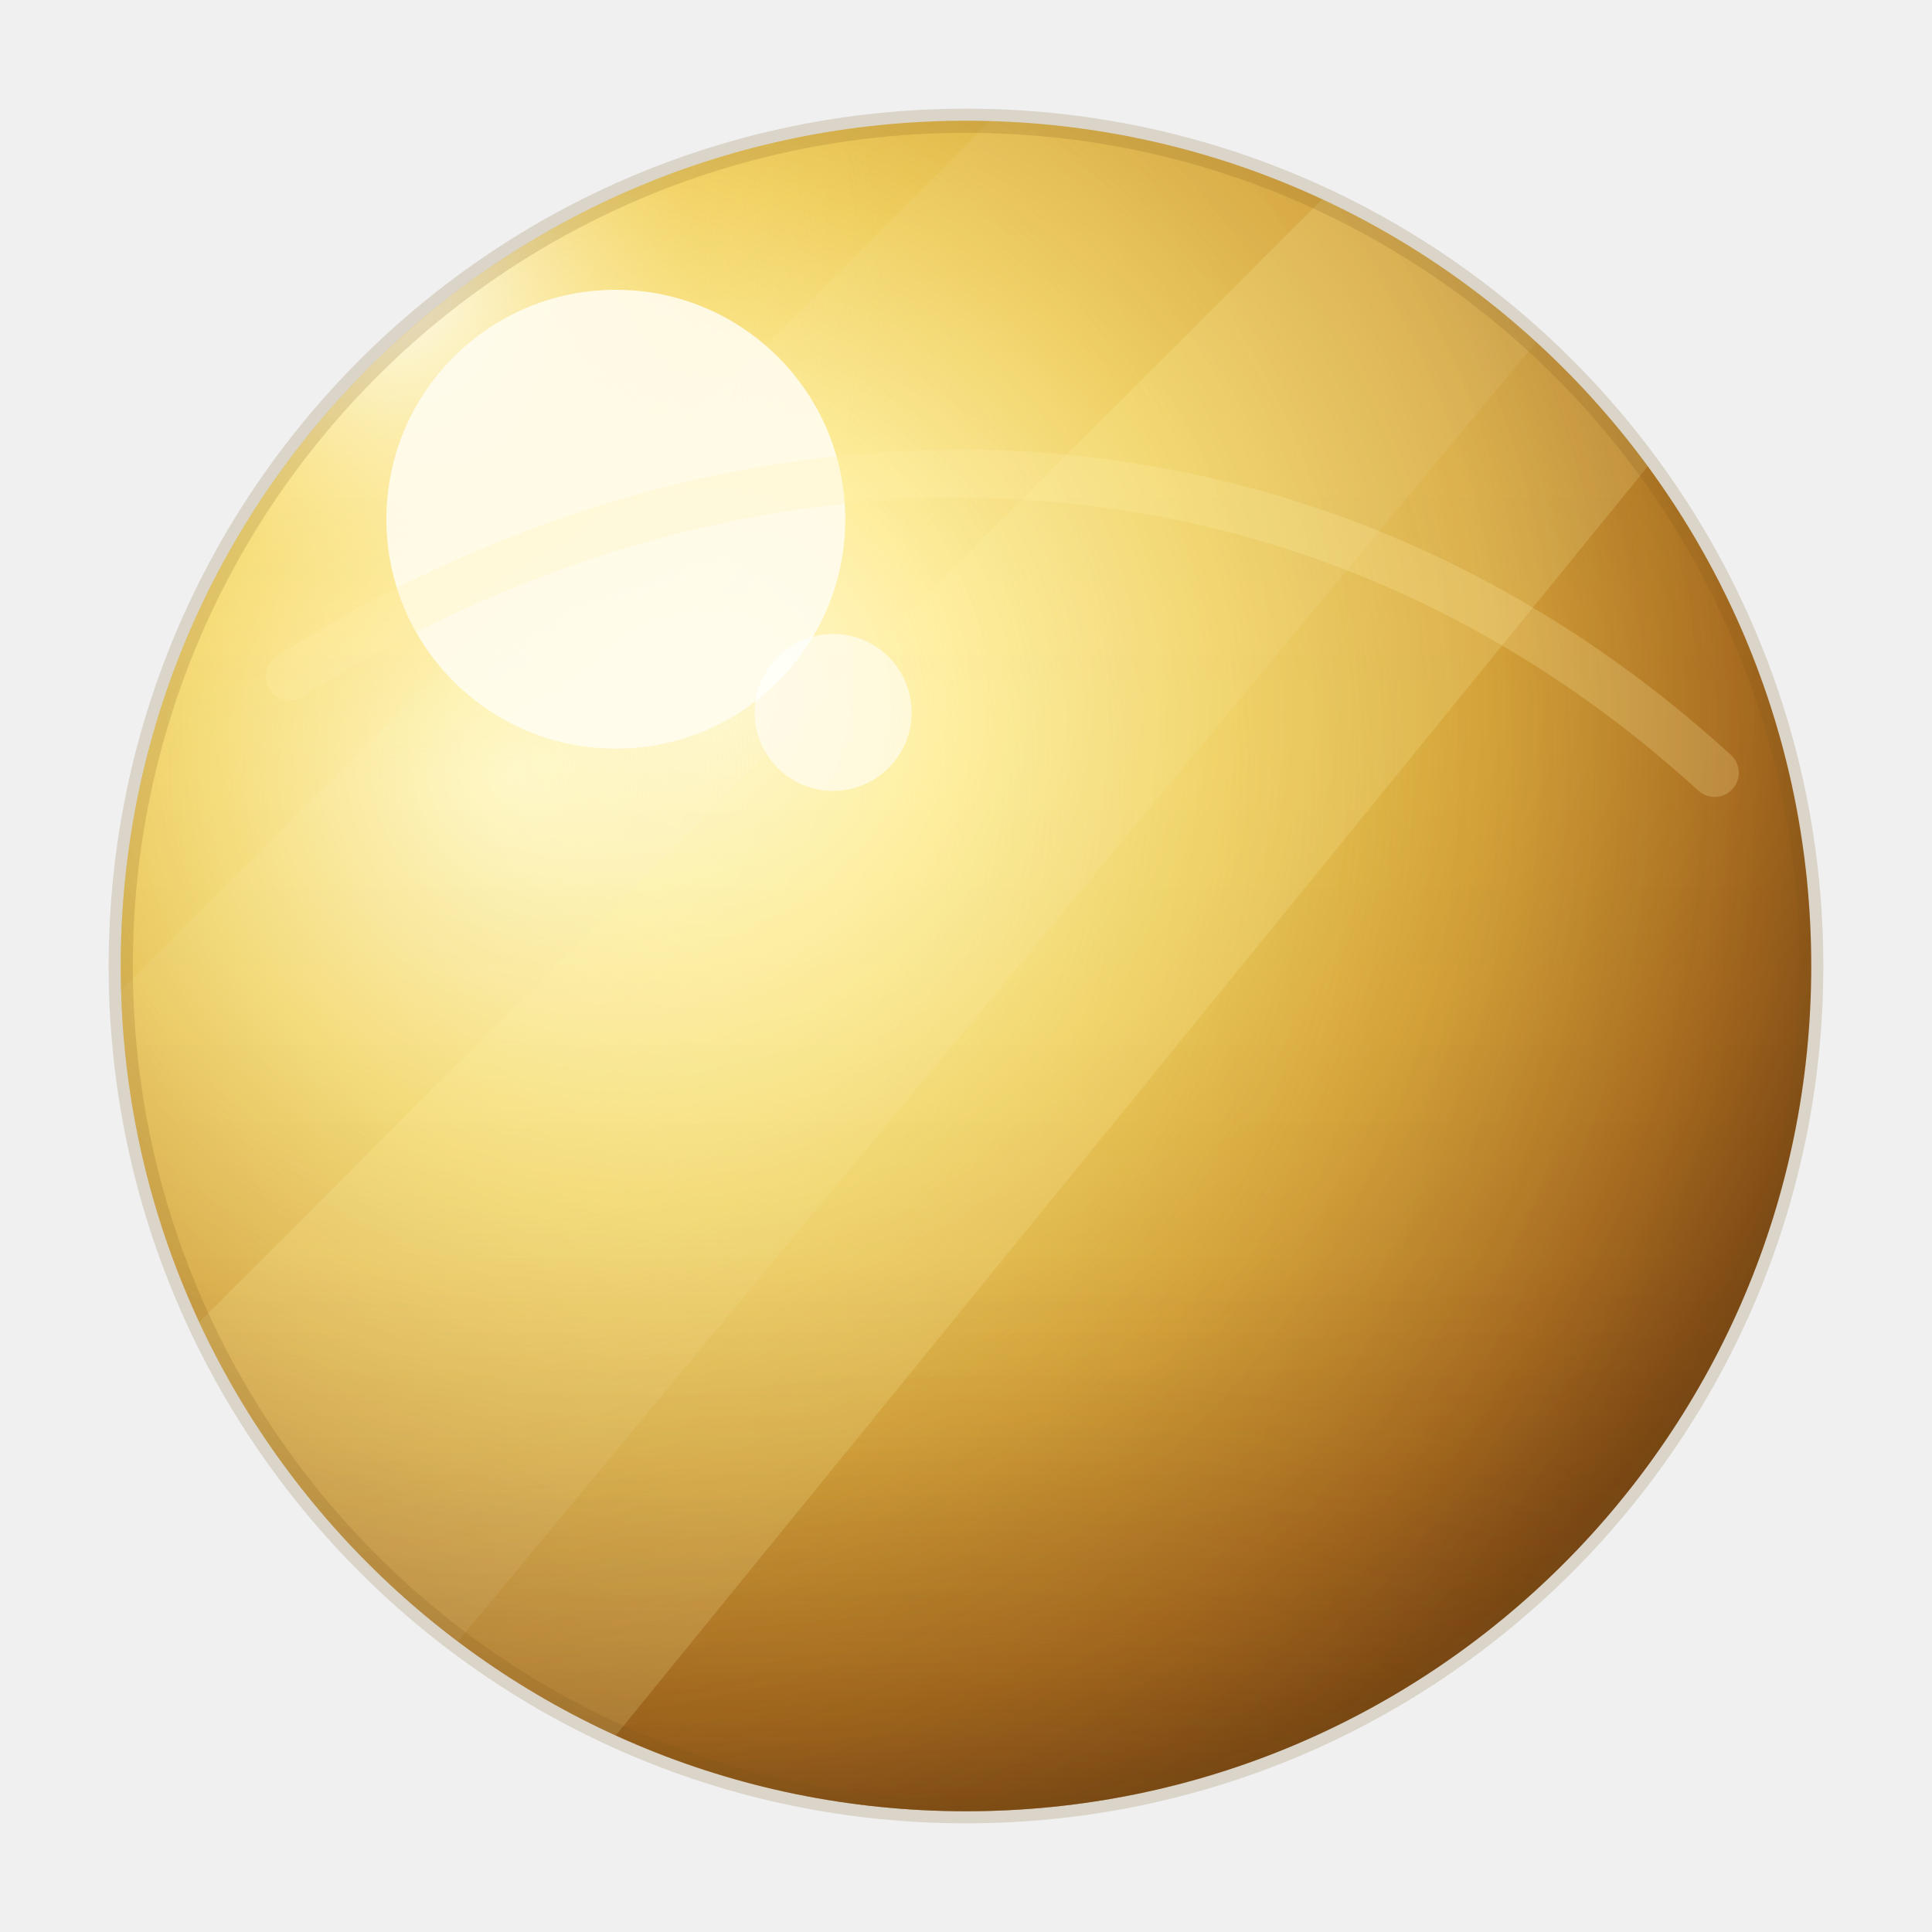
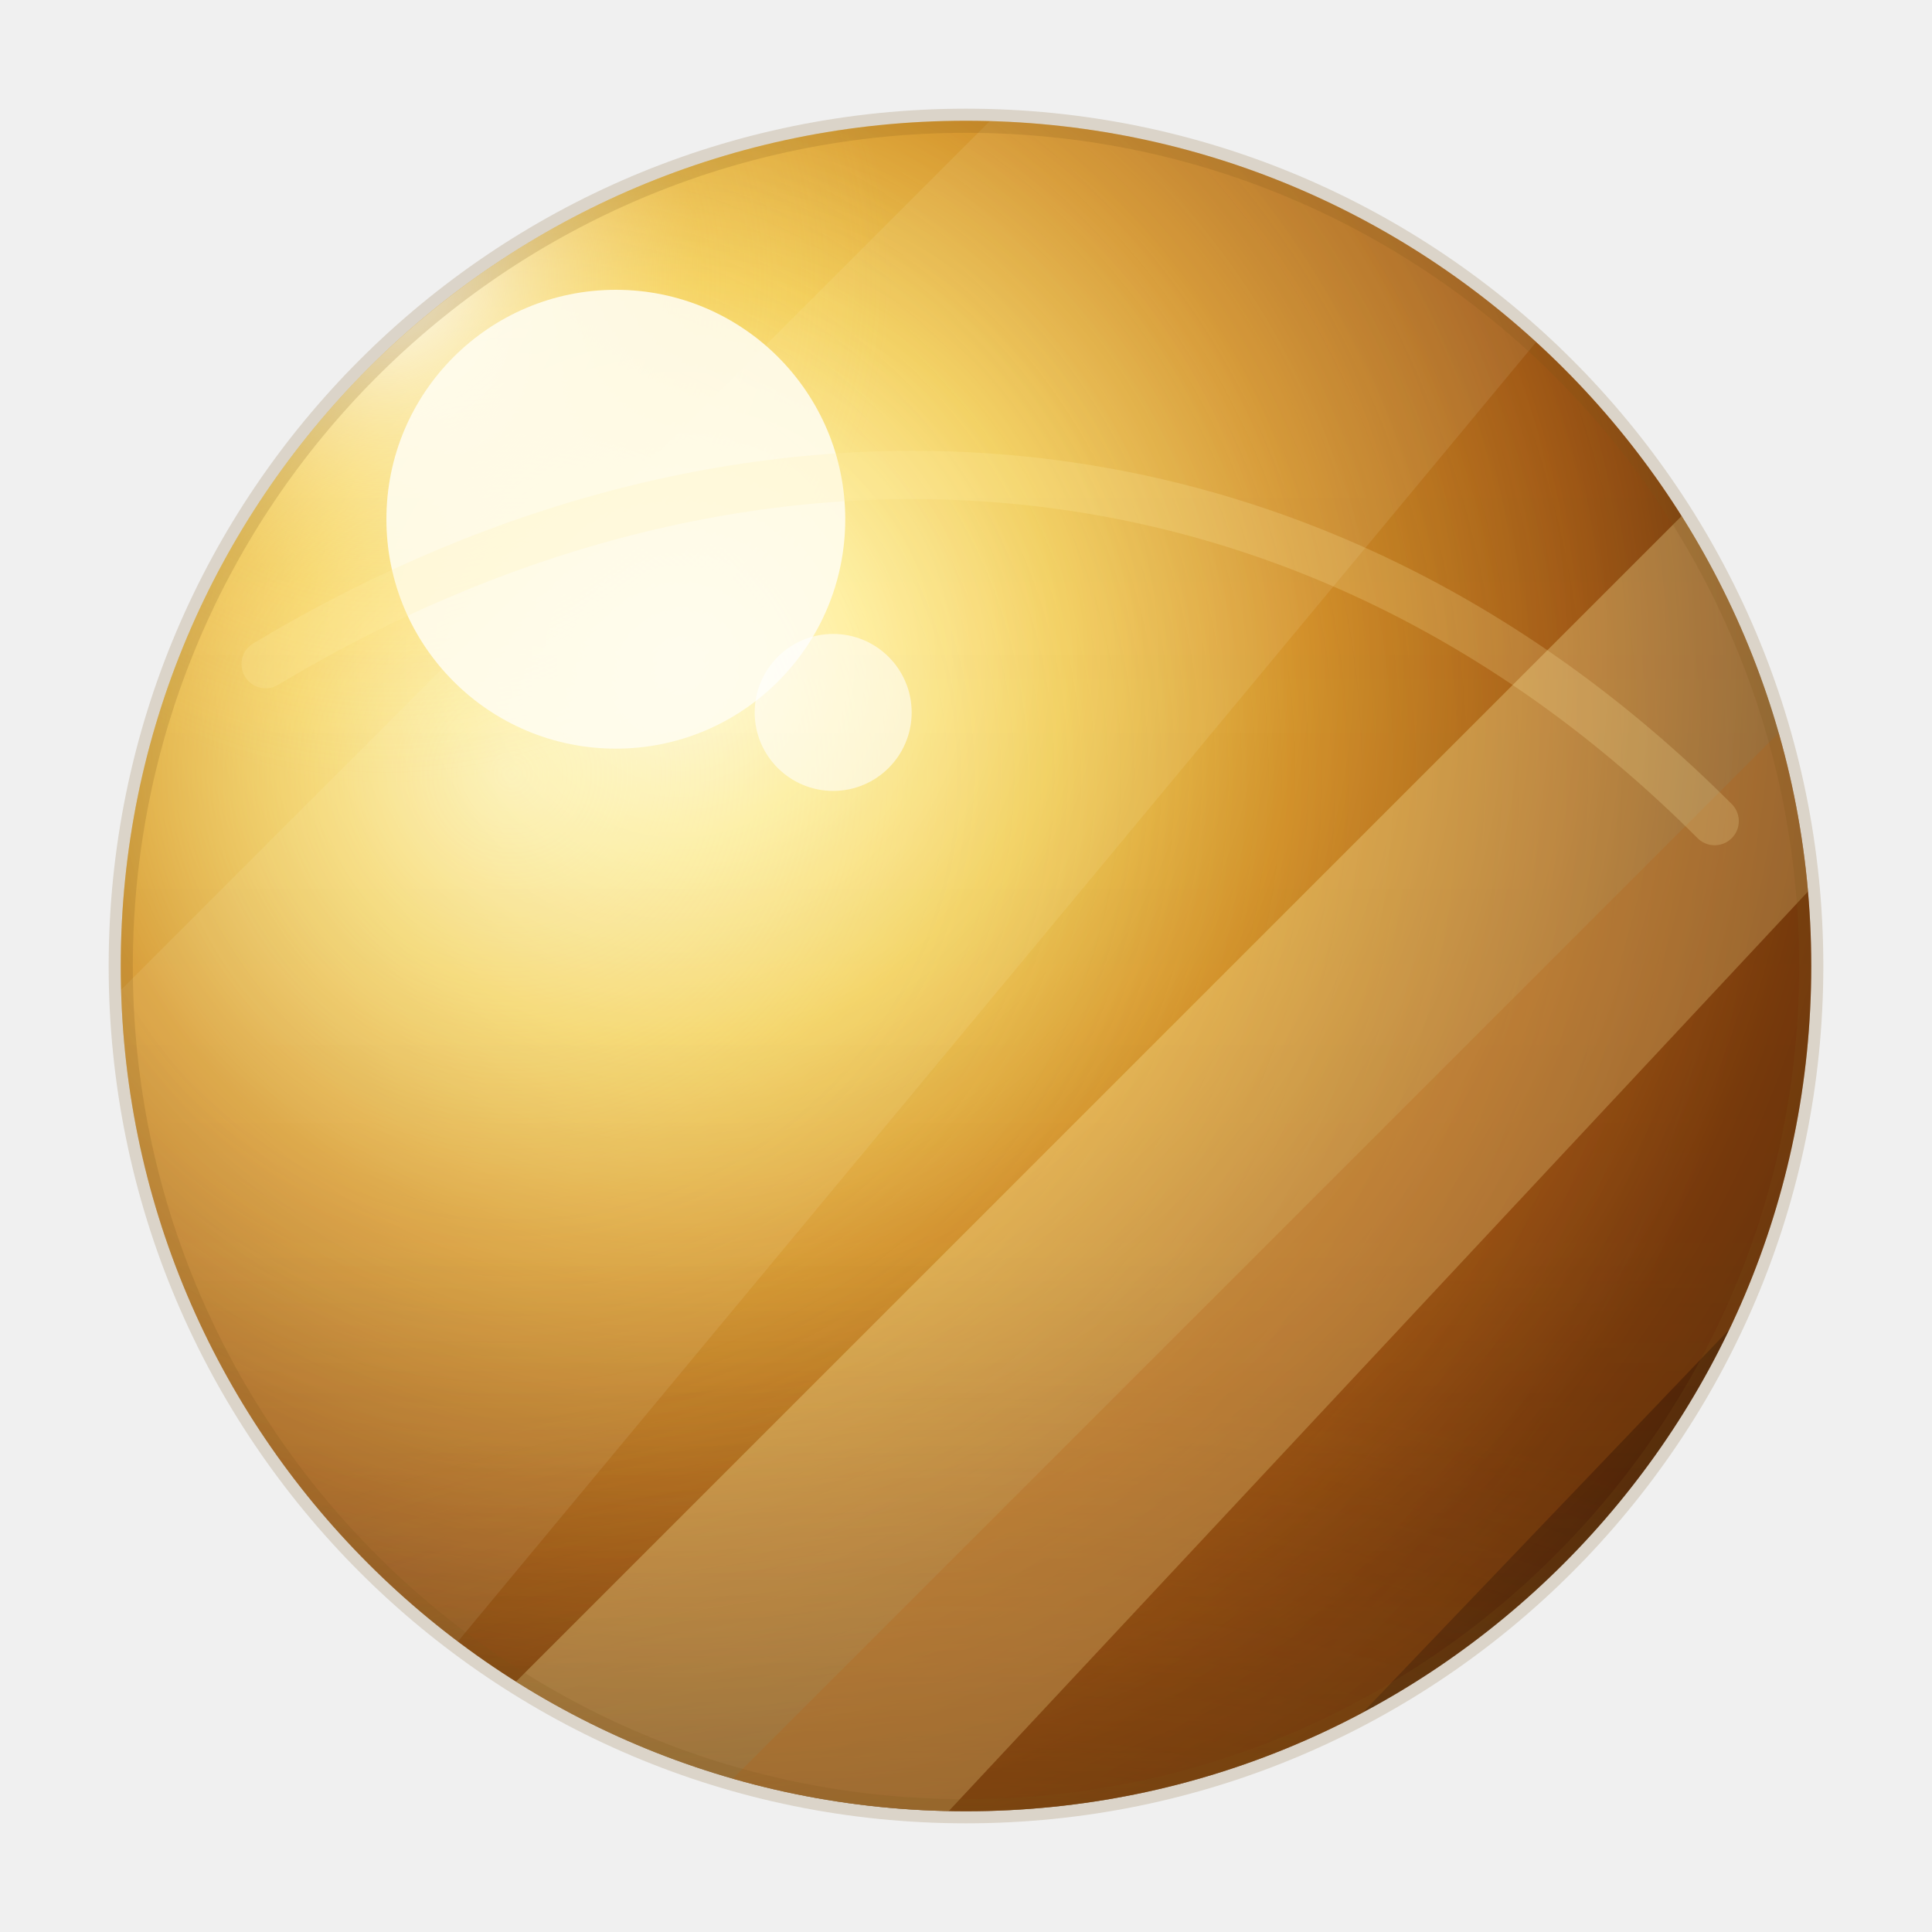
<svg xmlns="http://www.w3.org/2000/svg" viewBox="0 0 160 160">
  <defs>
-     <radialGradient id="base" cx="35%" cy="34%" r="88%">
+     <radialGradient id="base" cx="33%" cy="32%" r="90%">
      <stop offset="0" stop-color="#fffef4" />
-       <stop offset="0.16" stop-color="#fff1a1" />
-       <stop offset="0.34" stop-color="#efd05d" />
-       <stop offset="0.52" stop-color="#d4a33a" />
-       <stop offset="0.69" stop-color="#a86c20" />
-       <stop offset="0.84" stop-color="#6d3c10" />
-       <stop offset="1" stop-color="#2a1608" />
+       <stop offset="0.11" stop-color="#fff1a4" />
+       <stop offset="0.25" stop-color="#f2cc54" />
+       <stop offset="0.41" stop-color="#d18e27" />
+       <stop offset="0.59" stop-color="#9f5715" />
+       <stop offset="0.76" stop-color="#5f2b09" />
+       <stop offset="1" stop-color="#211004" />
    </radialGradient>
    <radialGradient id="leftGlow" cx="24%" cy="39%" r="72%">
-       <stop offset="0" stop-color="#fff9d5" stop-opacity=".72" />
-       <stop offset=".34" stop-color="#ffe98e" stop-opacity=".34" />
+       <stop offset="0" stop-color="#fff9d5" stop-opacity="0.56" />
+       <stop offset=".34" stop-color="#ffe98e" stop-opacity="0.22" />
      <stop offset=".72" stop-color="#dba33b" stop-opacity=".08" />
      <stop offset="1" stop-color="#dba33b" stop-opacity="0" />
    </radialGradient>
    <radialGradient id="flare" cx="31%" cy="30%" r="42%">
      <stop offset="0" stop-color="#ffffff" stop-opacity=".95" />
      <stop offset=".24" stop-color="#fffce7" stop-opacity=".56" />
      <stop offset=".62" stop-color="#ffe88d" stop-opacity=".16" />
      <stop offset="1" stop-color="#ffe88d" stop-opacity="0" />
    </radialGradient>
    <linearGradient id="bottomShade" x1="80" y1="38" x2="80" y2="170" gradientUnits="userSpaceOnUse">
      <stop offset="0" stop-color="#4b260a" stop-opacity="0" />
      <stop offset=".5" stop-color="#70400f" stop-opacity=".04" />
      <stop offset=".74" stop-color="#74410f" stop-opacity=".24" />
      <stop offset="1" stop-color="#281307" stop-opacity=".72" />
    </linearGradient>
    <radialGradient id="bottomBrown" cx="50%" cy="104%" r="76%">
-       <stop offset="0" stop-color="#281307" stop-opacity=".82" />
-       <stop offset=".34" stop-color="#70400f" stop-opacity=".44" />
-       <stop offset=".66" stop-color="#a66b1e" stop-opacity=".12" />
+       <stop offset="0" stop-color="#281307" stop-opacity="0.92" />
+       <stop offset=".34" stop-color="#70400f" stop-opacity="0.56" />
+       <stop offset=".66" stop-color="#a66b1e" stop-opacity="0.18" />
      <stop offset="1" stop-color="#a66b1e" stop-opacity="0" />
    </radialGradient>
    <clipPath id="clip">
      <circle cx="80" cy="80" r="70" />
    </clipPath>
  </defs>
  <circle cx="80" cy="80" r="70" fill="url(#base)" />
  <g clip-path="url(#clip)">
    <circle cx="80" cy="80" r="72" fill="url(#leftGlow)" />
    <ellipse cx="80" cy="139" rx="82" ry="58" fill="url(#bottomBrown)" />
-     <circle cx="80" cy="80" r="72" fill="url(#bottomShade)" opacity=".62" />
-     <path d="M92 172 172 92v80z" fill="#4a260c" opacity=".14" />
-     <path d="M-10 136 136 -10h40L28 172H-10z" fill="#fff2a8" opacity=".18" />
-     <path d="M-16 108 108 -16h56L8 172H-16z" fill="#fffbe2" opacity=".07" />
+     <circle cx="80" cy="80" r="72" fill="url(#bottomShade)" opacity="0.64" />
+     <path d="M90 172 172 90v82z" fill="#321204" opacity="0.32" />
+     <path d="M10 172 172 10v40L58 172z" fill="#fff2a8" opacity="0.3" />
+     <path d="M36 172 172 36v44L84 172z" fill="#b65f12" opacity="0.26" />
+     <path d="M-16 108 108 -16h56L8 172H-16z" fill="#fffbe2" opacity="0.09" />
    <circle cx="51" cy="43" r="50" fill="url(#flare)" />
    <circle cx="51" cy="43" r="19" fill="#fffdf0" opacity=".88" />
    <circle cx="69" cy="59" r="6.5" fill="#ffffff" opacity=".58" />
-     <path d="M24 56c38-24 84-23 118 8" fill="none" stroke="#fff0ad" stroke-opacity=".22" stroke-width="4" stroke-linecap="round" />
+     <path d="M22 55c40-24 86-21 120 13" fill="none" stroke="#fff0ad" stroke-opacity="0.2" stroke-width="4" stroke-linecap="round" />
  </g>
  <circle cx="80" cy="80" r="70" fill="none" stroke="#7b5318" stroke-opacity=".18" stroke-width="2" />
</svg>
